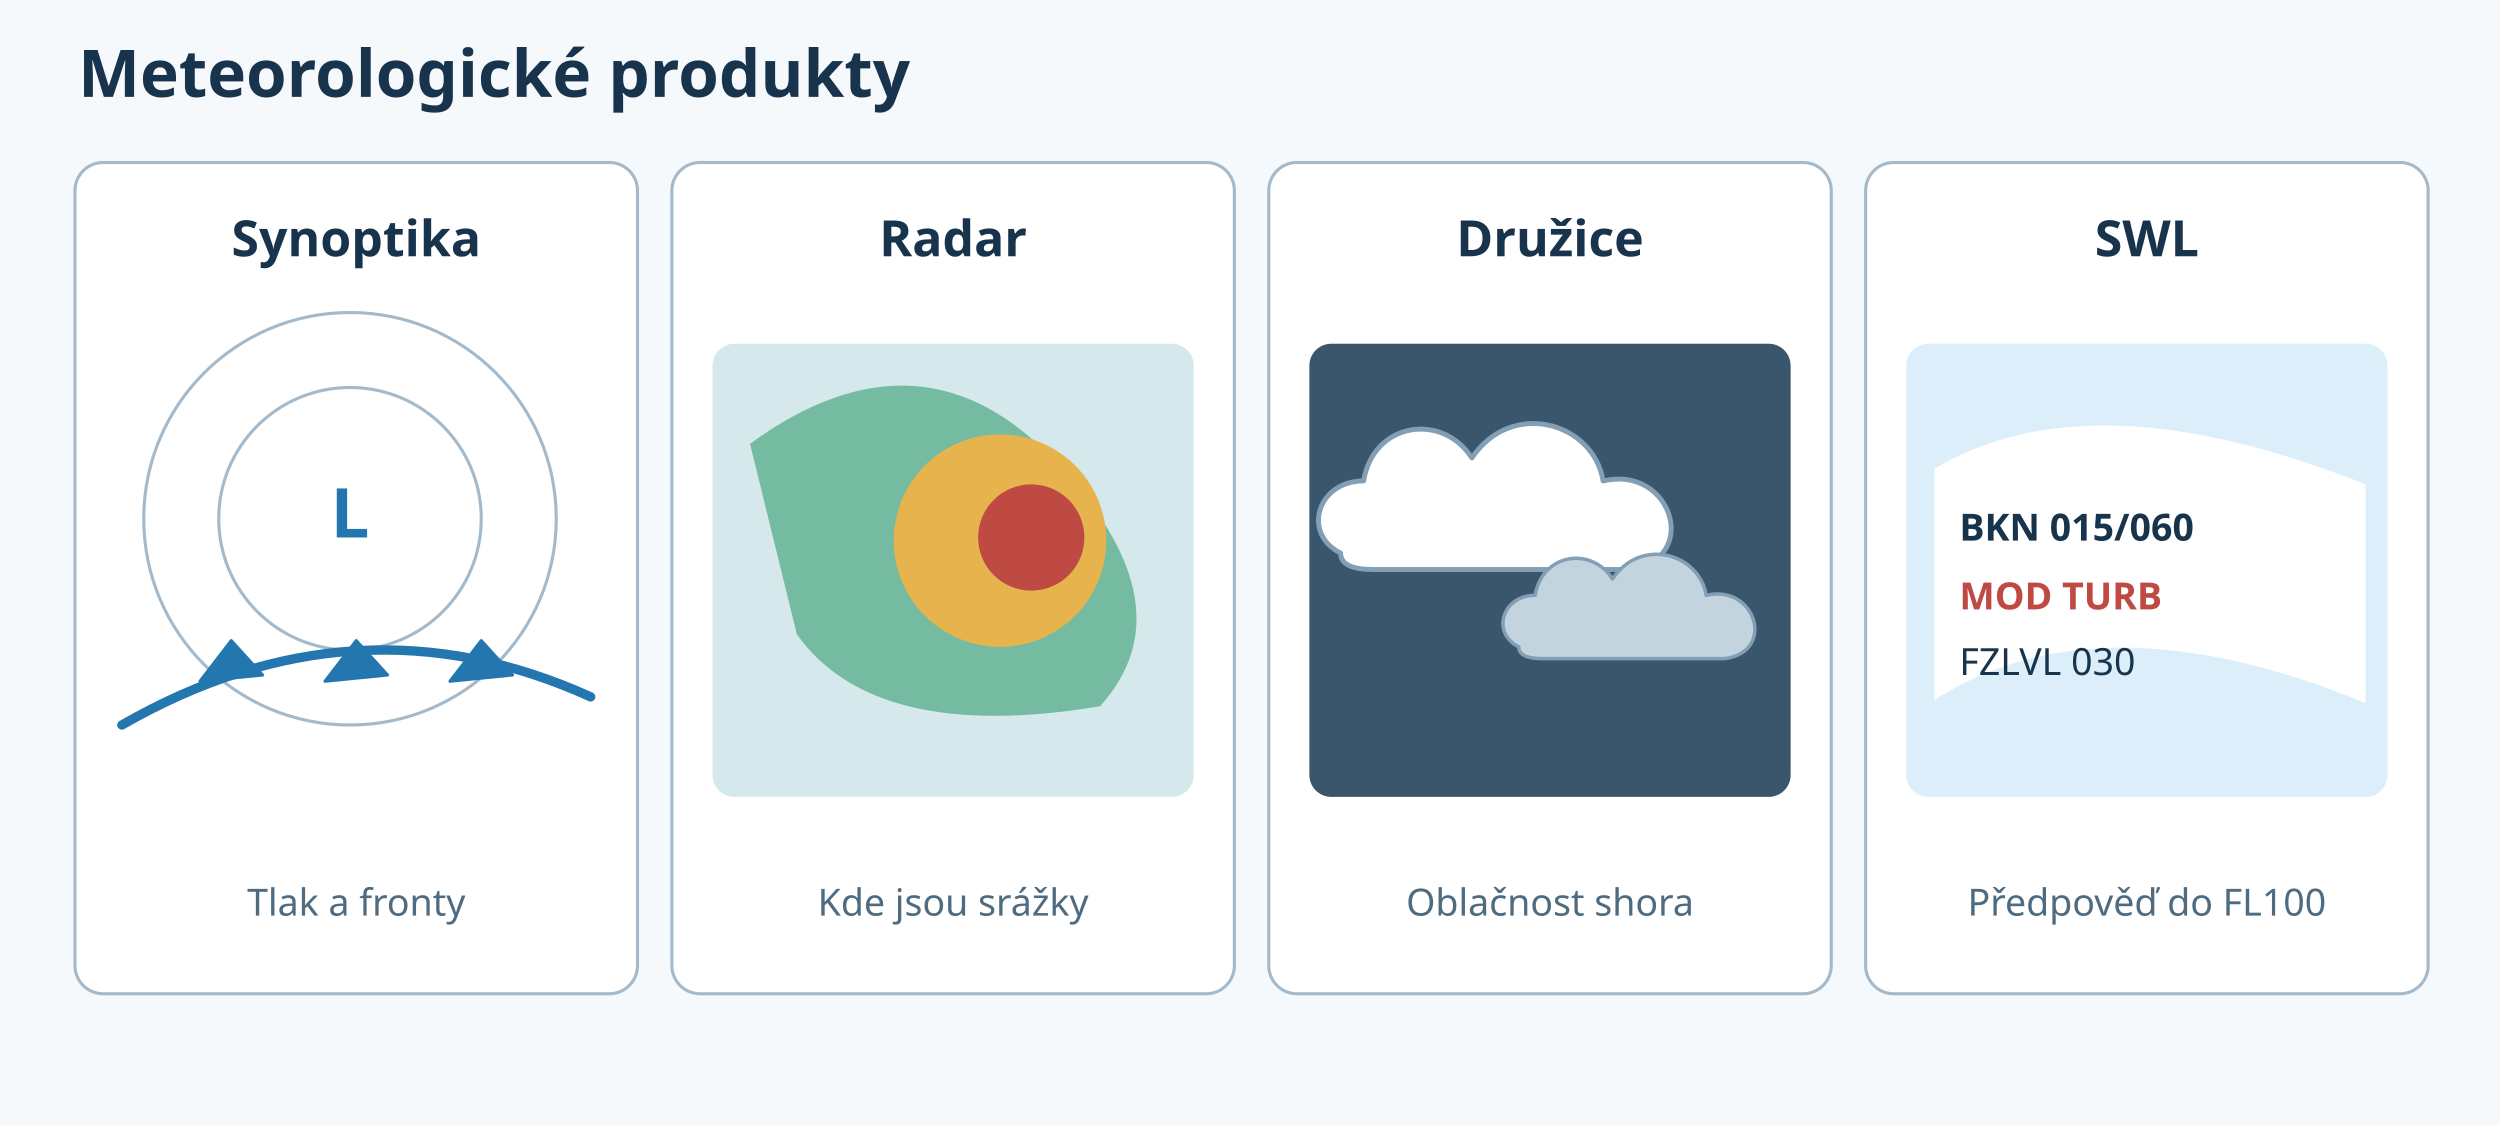
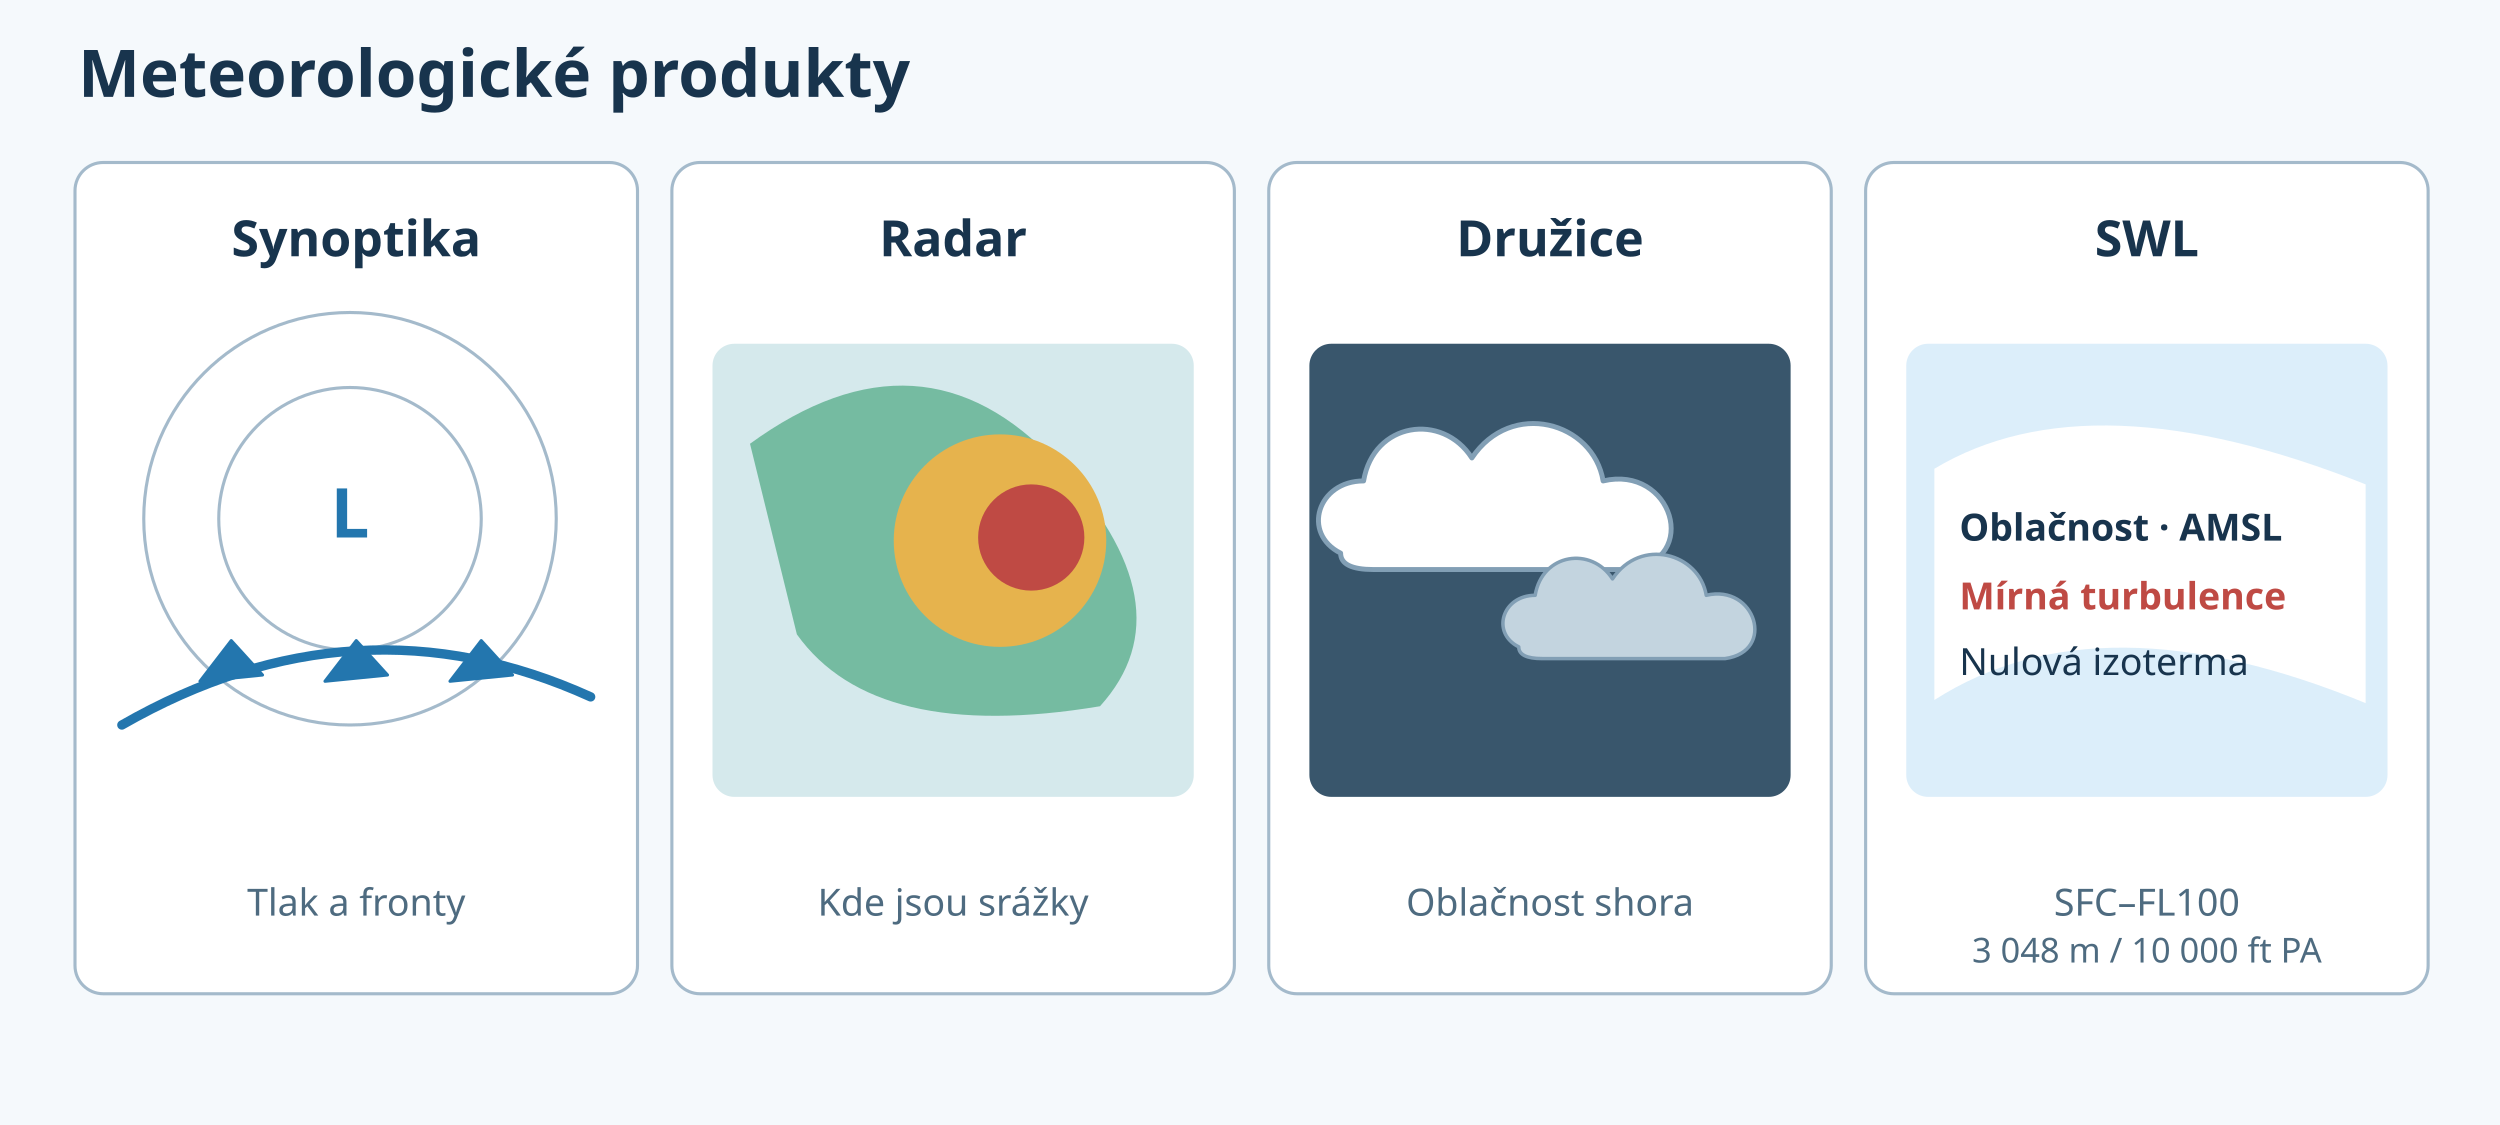
<svg xmlns="http://www.w3.org/2000/svg" viewBox="0 0 800 360" width="800" height="360" role="img" aria-labelledby="title desc">
  <defs>
    <marker id="a-2376ae" viewBox="0 0 10 10" refX="8.8" refY="5" markerWidth="6" markerHeight="6" orient="auto-start-reverse">
      <path d="M0 0 L10 5 L0 10 Z" fill="#2376ae" />
    </marker>
    <marker id="a-bf4a44" viewBox="0 0 10 10" refX="8.8" refY="5" markerWidth="6" markerHeight="6" orient="auto-start-reverse">
      <path d="M0 0 L10 5 L0 10 Z" fill="#bf4a44" />
    </marker>
    <marker id="a-198568" viewBox="0 0 10 10" refX="8.8" refY="5" markerWidth="6" markerHeight="6" orient="auto-start-reverse">
      <path d="M0 0 L10 5 L0 10 Z" fill="#198568" />
    </marker>
    <marker id="a-4e6b80" viewBox="0 0 10 10" refX="8.8" refY="5" markerWidth="6" markerHeight="6" orient="auto-start-reverse">
      <path d="M0 0 L10 5 L0 10 Z" fill="#4e6b80" />
    </marker>
    <marker id="a-8059a2" viewBox="0 0 10 10" refX="8.8" refY="5" markerWidth="6" markerHeight="6" orient="auto-start-reverse">
      <path d="M0 0 L10 5 L0 10 Z" fill="#8059a2" />
    </marker>
    <marker id="a-18344d" viewBox="0 0 10 10" refX="8.8" refY="5" markerWidth="6" markerHeight="6" orient="auto-start-reverse">
      <path d="M0 0 L10 5 L0 10 Z" fill="#18344d" />
    </marker>
    <marker id="a-e6b34d" viewBox="0 0 10 10" refX="8.8" refY="5" markerWidth="6" markerHeight="6" orient="auto-start-reverse">
      <path d="M0 0 L10 5 L0 10 Z" fill="#e6b34d" />
    </marker>
  </defs>
  <rect width="800" height="360" fill="#f5f9fc" />
  <g font-family="system-ui, sans-serif">
    <text x="25" y="31" font-size="21" fill="#18344d" font-weight="700" text-anchor="start">Meteorologické produkty</text>
    <rect x="24" y="52" width="180" height="266" rx="9" fill="#fff" stroke="#a4bacb" />
    <text x="114" y="82" font-size="16" fill="#18344d" font-weight="700" text-anchor="middle">Synoptika</text>
    <text x="114" y="293" font-size="12" fill="#4e6b80" font-weight="400" text-anchor="middle">Tlak a fronty</text>
    <circle cx="112" cy="166" r="66" fill="none" stroke="#a4bacb" />
    <circle cx="112" cy="166" r="42" fill="none" stroke="#a4bacb" />
    <text x="112" y="172" font-size="22" fill="#2376ae" font-weight="700" text-anchor="middle">L</text>
    <path d="M39 232 Q114 189 189 223" fill="none" stroke="#2376ae" stroke-width="3" stroke-linecap="round" stroke-linejoin="round" />
    <path d="M64 218 l10 -13 l10 11 Z" fill="#2376ae" stroke="#2376ae" stroke-width="1" stroke-linecap="round" stroke-linejoin="round" />
    <path d="M104 218 l10 -13 l10 11 Z" fill="#2376ae" stroke="#2376ae" stroke-width="1" stroke-linecap="round" stroke-linejoin="round" />
    <path d="M144 218 l10 -13 l10 11 Z" fill="#2376ae" stroke="#2376ae" stroke-width="1" stroke-linecap="round" stroke-linejoin="round" />
    <rect x="215" y="52" width="180" height="266" rx="9" fill="#fff" stroke="#a4bacb" />
    <text x="305" y="82" font-size="16" fill="#18344d" font-weight="700" text-anchor="middle">Radar</text>
    <text x="305" y="293" font-size="12" fill="#4e6b80" font-weight="400" text-anchor="middle">Kde jsou srážky</text>
    <rect x="228" y="110" width="154" height="145" rx="7" fill="#d5e9ec" stroke="none" />
    <path d="M240 142 Q295 102 338 148 T352 226 Q280 238 255 203 Z" fill="#75bba1" stroke="none" stroke-width="0" stroke-linecap="round" stroke-linejoin="round" />
    <circle cx="320" cy="173" r="34" fill="#e6b34d" stroke="none" />
    <circle cx="330" cy="172" r="17" fill="#bf4a44" stroke="none" />
    <rect x="406" y="52" width="180" height="266" rx="9" fill="#fff" stroke="#a4bacb" />
    <text x="496" y="82" font-size="16" fill="#18344d" font-weight="700" text-anchor="middle">Družice</text>
    <text x="496" y="293" font-size="12" fill="#4e6b80" font-weight="400" text-anchor="middle">Oblačnost shora</text>
    <rect x="419" y="110" width="154" height="145" rx="7" fill="#39566c" stroke="none" />
    <g transform="translate(429 135) scale(1.05)">
      <path d="M0 40 C-12 34 -7 18 7 18 C10 0 31 -3 40 11 C52 -7 77 0 80 18 C101 13 110 42 88 45 H10 Q0 45 0 40" fill="#fff" stroke="#829fb5" stroke-width="1.5" stroke-linecap="round" stroke-linejoin="round" />
    </g>
    <g transform="translate(486 177) scale(0.75)">
      <path d="M0 40 C-12 34 -7 18 7 18 C10 0 31 -3 40 11 C52 -7 77 0 80 18 C101 13 110 42 88 45 H10 Q0 45 0 40" fill="#c3d4df" stroke="#829fb5" stroke-width="1.5" stroke-linecap="round" stroke-linejoin="round" />
    </g>
    <rect x="597" y="52" width="180" height="266" rx="9" fill="#fff" stroke="#a4bacb" />
    <text x="687" y="82" font-size="16" fill="#18344d" font-weight="700" text-anchor="middle">SWL</text>
-     <text x="687" y="293" font-size="12" fill="#4e6b80" font-weight="400" text-anchor="middle">Předpověď do FL100</text>
+     <text x="687" y="293" font-size="12" fill="#4e6b80" font-weight="400" text-anchor="middle">SFC–FL100</text>
+     <text x="687" y="308" font-size="11" fill="#4e6b80" text-anchor="middle">3 048 m / 10 000 ft PA</text>
    <rect x="610" y="110" width="154" height="145" rx="7" fill="#dceefa" stroke="none" />
    <path d="M619 150 Q669 120 757 155 V225 Q672 190 619 224 Z" fill="#fff" stroke="none" stroke-width="0" stroke-linecap="round" stroke-linejoin="round" />
-     <text x="627" y="173" font-size="12" fill="#18344d" font-weight="700" text-anchor="start">BKN 015/060</text>
-     <text x="627" y="195" font-size="12" fill="#bf4a44" font-weight="700" text-anchor="start">MOD TURB</text>
-     <text x="627" y="216" font-size="12" fill="#18344d" font-weight="400" text-anchor="start">FZLVL 030</text>
+     <text x="627" y="173" font-size="12" fill="#18344d" font-weight="700" text-anchor="start">Oblačnost · AMSL</text>
+     <text x="627" y="195" font-size="12" fill="#bf4a44" font-weight="700" text-anchor="start">Mírná turbulence</text>
+     <text x="627" y="216" font-size="12" fill="#18344d" font-weight="400" text-anchor="start">Nulová izoterma</text>
  </g>
</svg>
